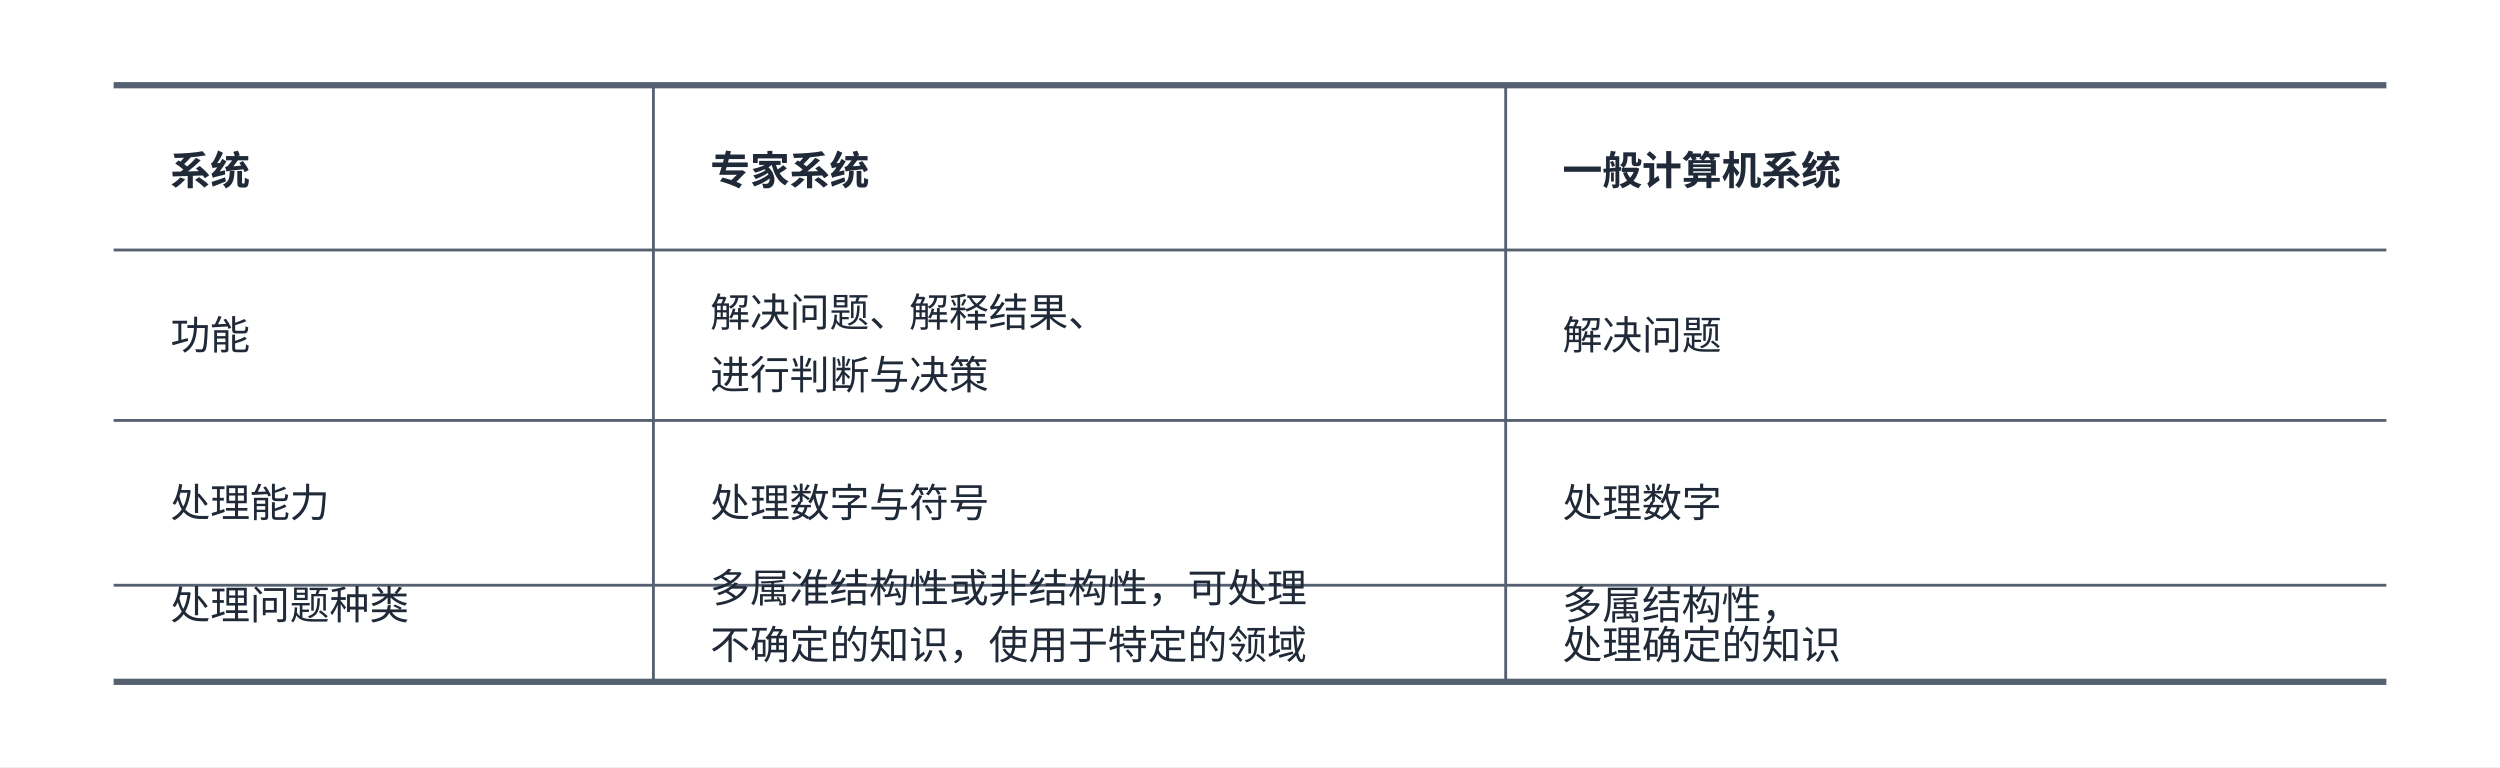
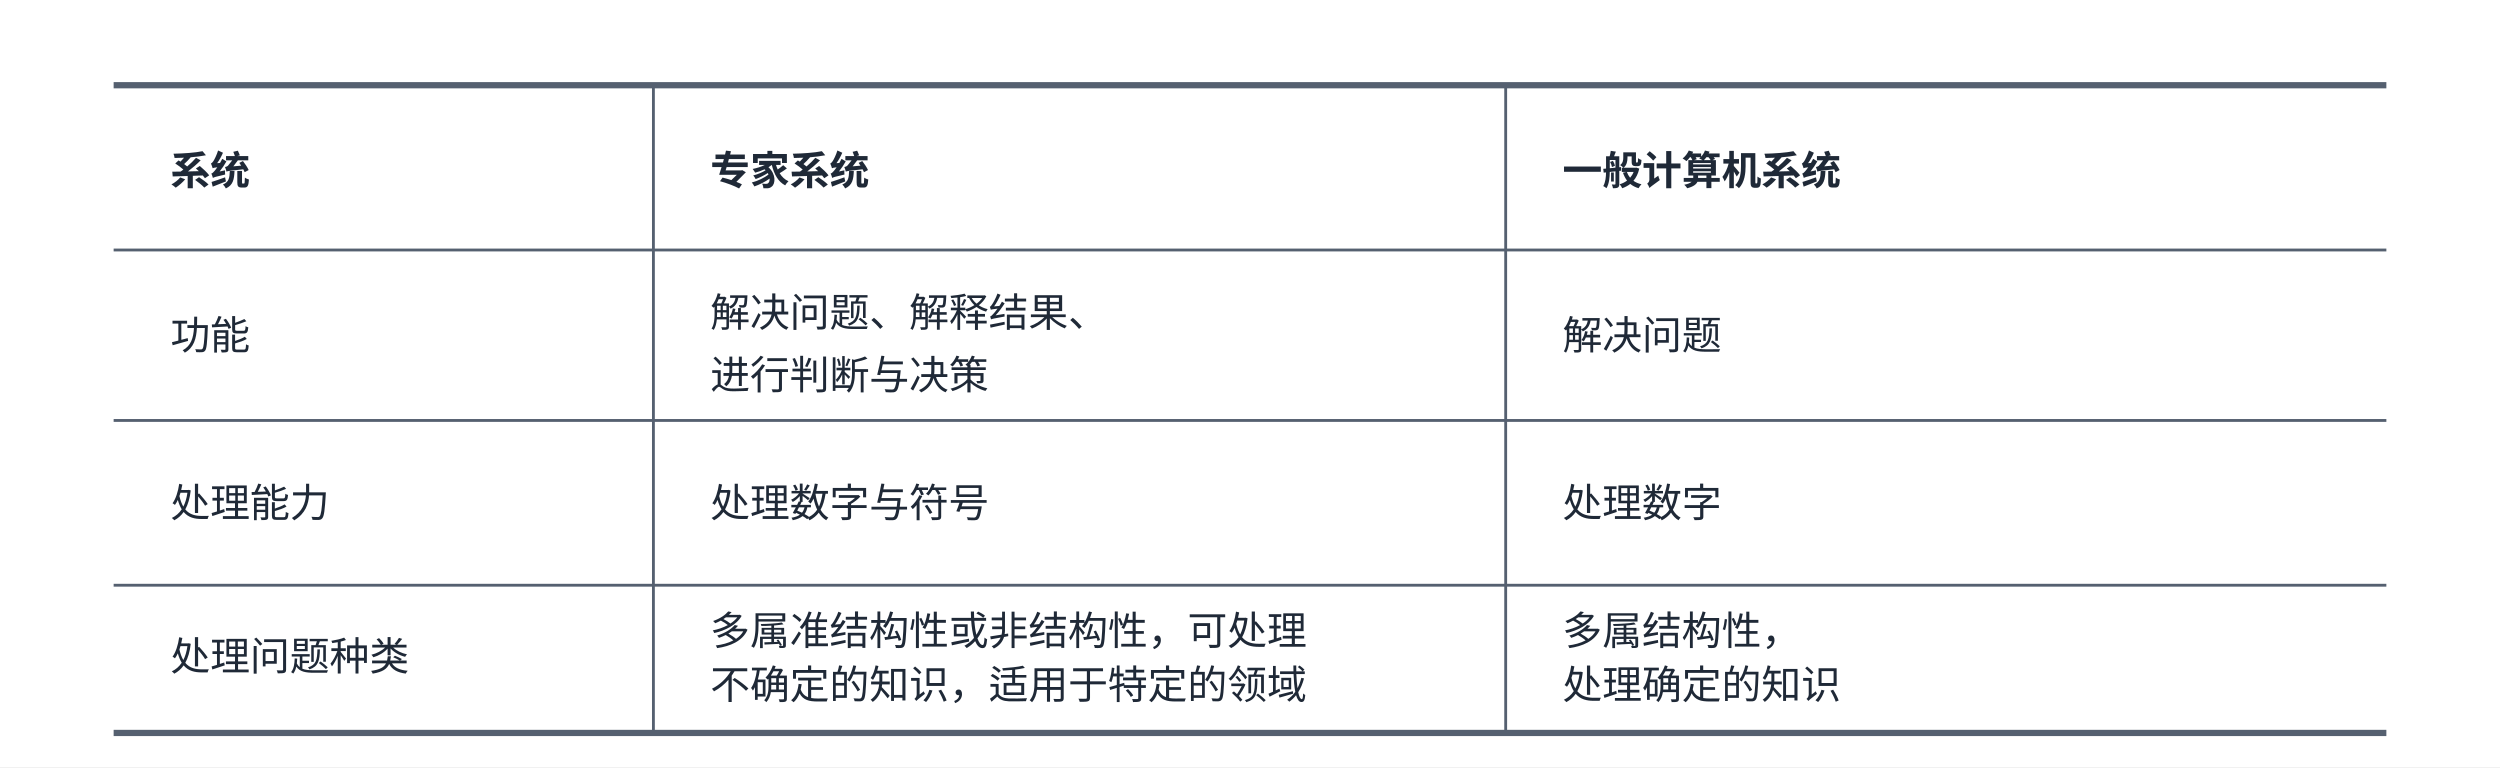
<svg xmlns="http://www.w3.org/2000/svg" width="880" height="270" viewBox="0 0 880 270" font-family="sans-serif">
  <rect width="880" height="270" fill="#ffffff" />
  <g stroke="#556070" stroke-width="1">
    <line x1="40" y1="30" x2="840" y2="30" stroke-width="2.2" />
    <line x1="40" y1="88" x2="840" y2="88" />
    <line x1="40" y1="148" x2="840" y2="148" />
    <line x1="40" y1="206" x2="840" y2="206" />
-     <line x1="40" y1="240" x2="840" y2="240" stroke-width="2.2" />
-     <line x1="230" y1="30" x2="230" y2="240" />
-     <line x1="530" y1="30" x2="530" y2="240" />
+     <line x1="40" y1="258" x2="840" y2="258" stroke-width="2.2" />
+     <line x1="230" y1="30" x2="230" y2="258" />
+     <line x1="530" y1="30" x2="530" y2="258" />
  </g>
  <g font-size="14" fill="#1f2937">
    <text x="60" y="65" font-weight="bold">系统</text>
    <text x="250" y="65" font-weight="bold">专家系统</text>
    <text x="550" y="65" font-weight="bold">一般计算机系统</text>
    <text x="60" y="123">功能</text>
    <text x="250" y="115">解决问题、解释结果、</text>
    <text x="250" y="137">进行判断与决策</text>
    <text x="550" y="123">解决问题</text>
    <text x="60" y="182">处理能力</text>
    <text x="250" y="182">处理数字与符号</text>
    <text x="550" y="182">处理数字</text>
-     <text x="60" y="218">处理问题种类</text>
-     <text x="250" y="212">多属准结构性或非结构性，可处理</text>
-     <text x="250" y="232">不确定的知识，使用于特定的领域</text>
-     <text x="550" y="218">多属结构性，</text>
-     <text x="550" y="232">处理确定的知识</text>
+     <text x="60" y="236">处理问题种类</text>
+     <text x="250" y="227">多属准结构性或非结构性，可处理</text>
+     <text x="250" y="246">不确定的知识，适用于特定的领域</text>
+     <text x="550" y="227">多属结构性，</text>
+     <text x="550" y="246">处理确定的知识</text>
  </g>
</svg>
